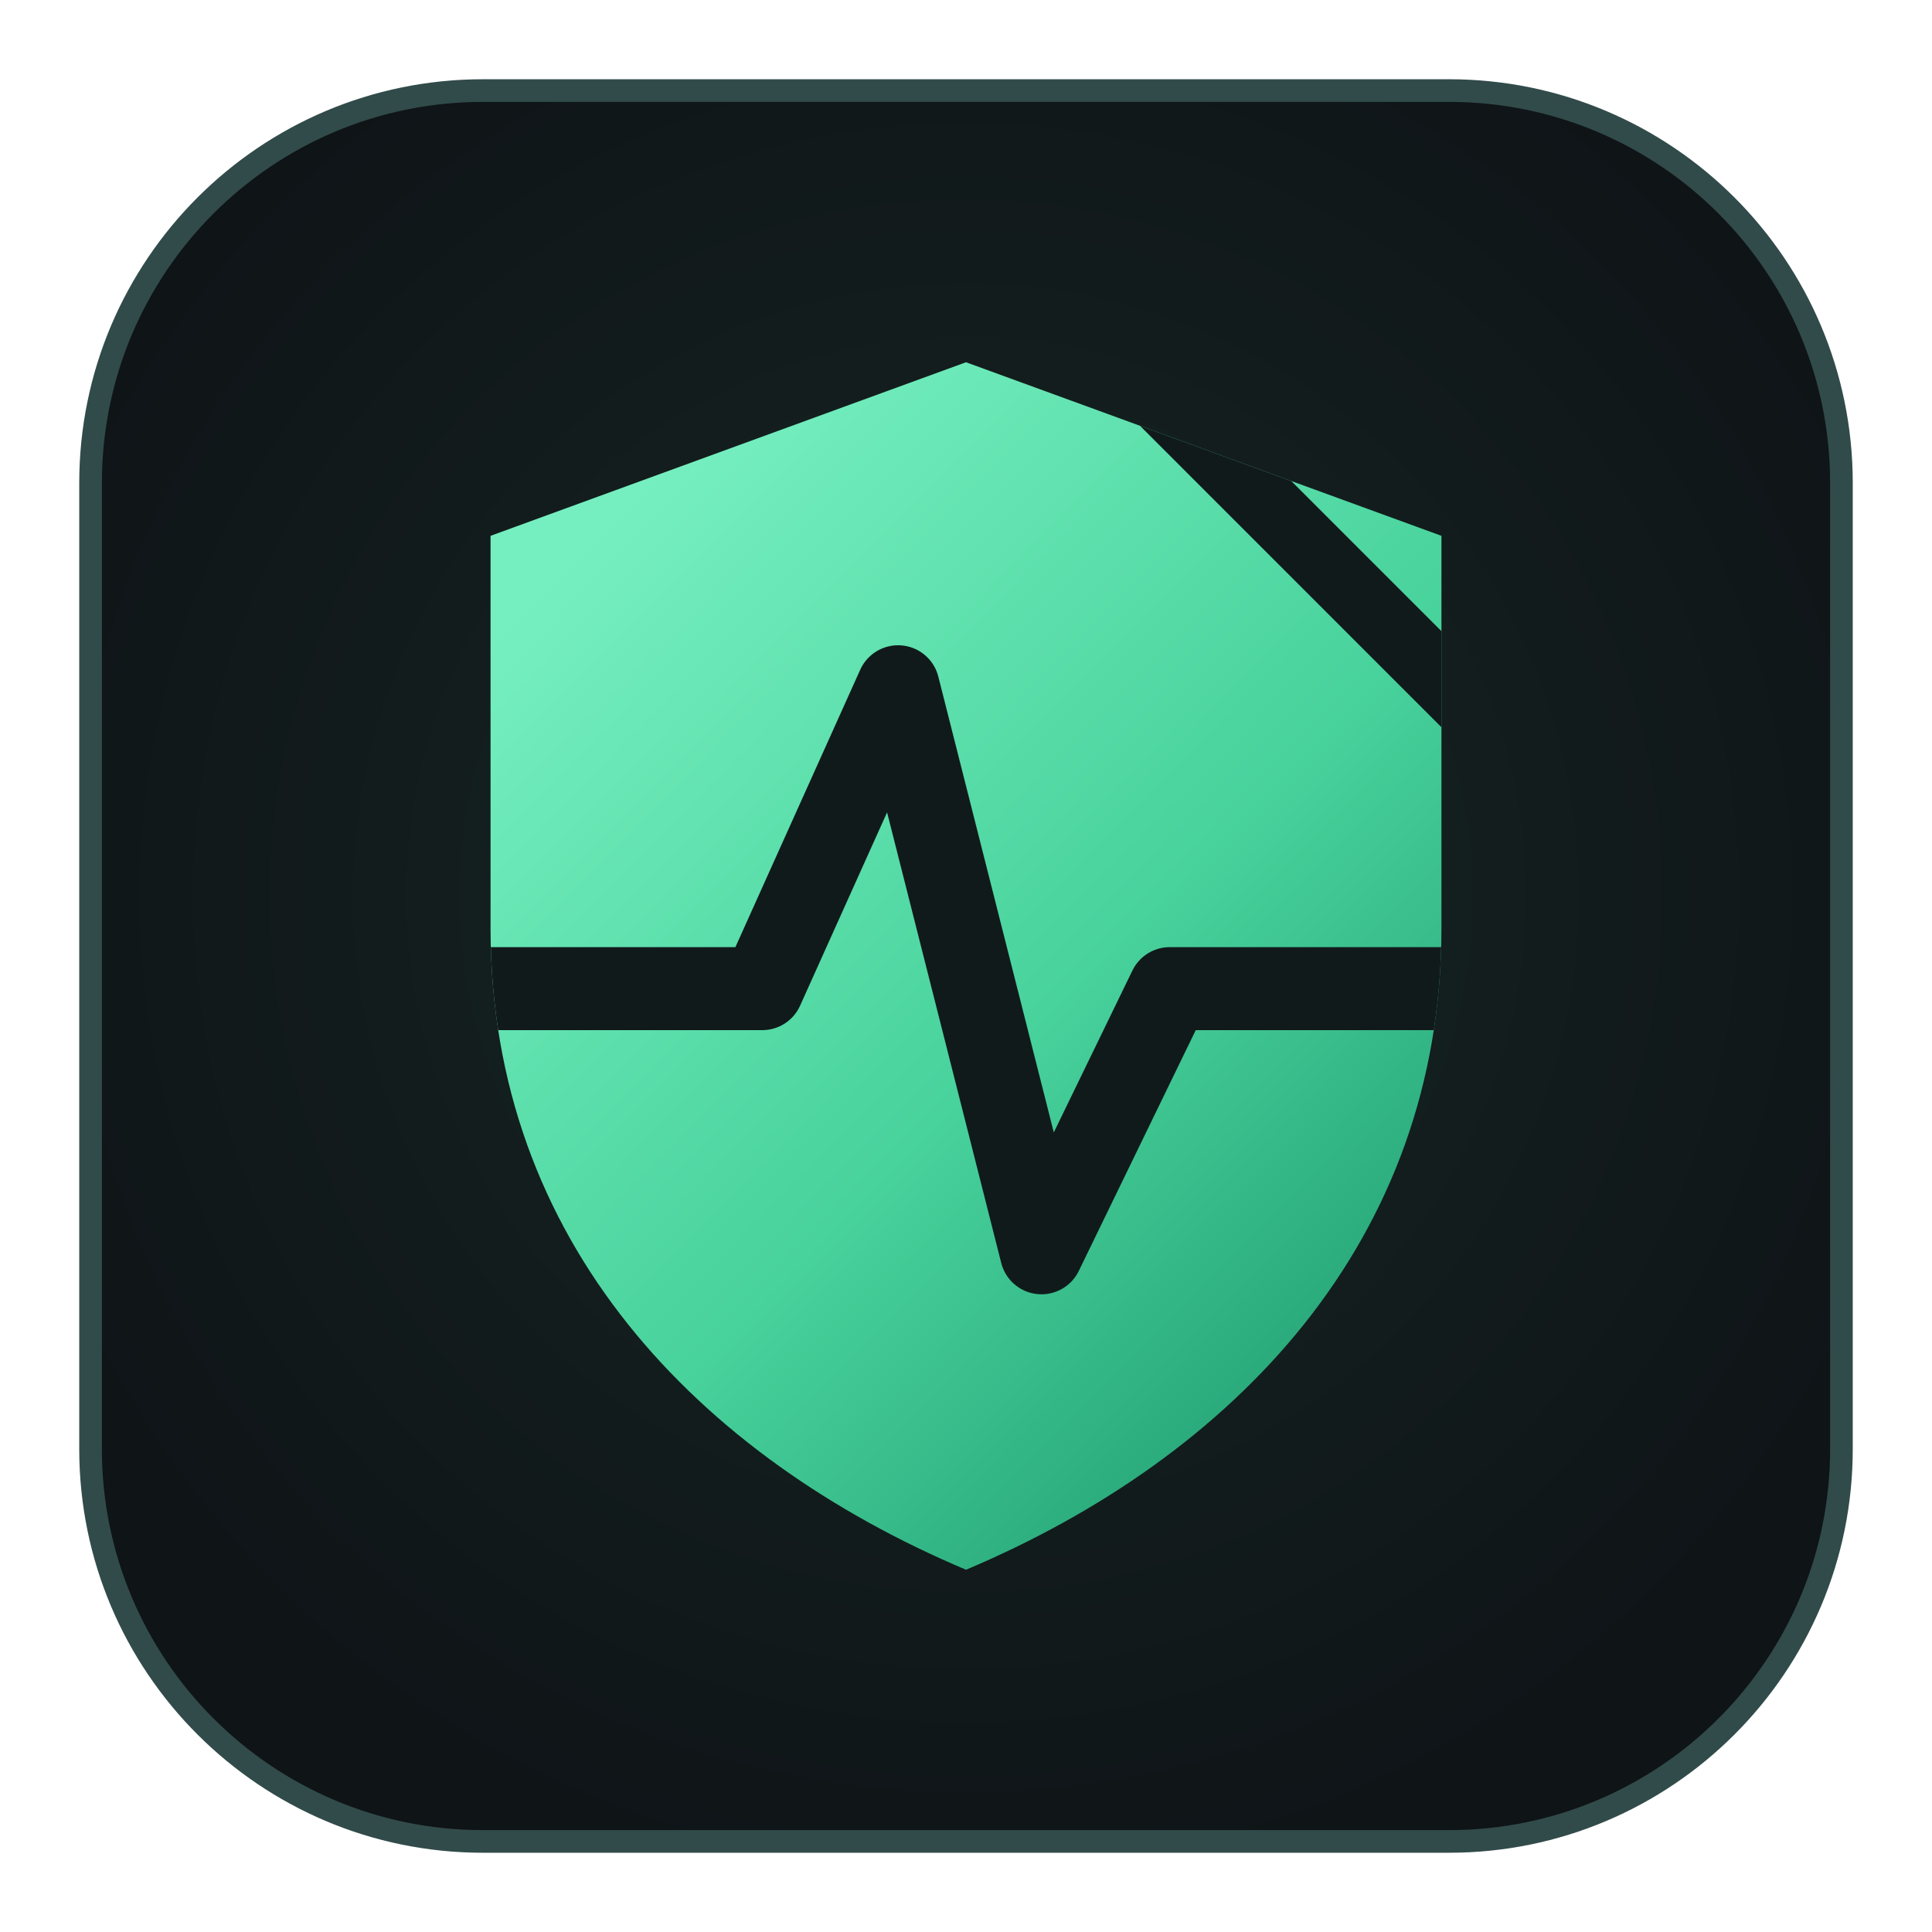
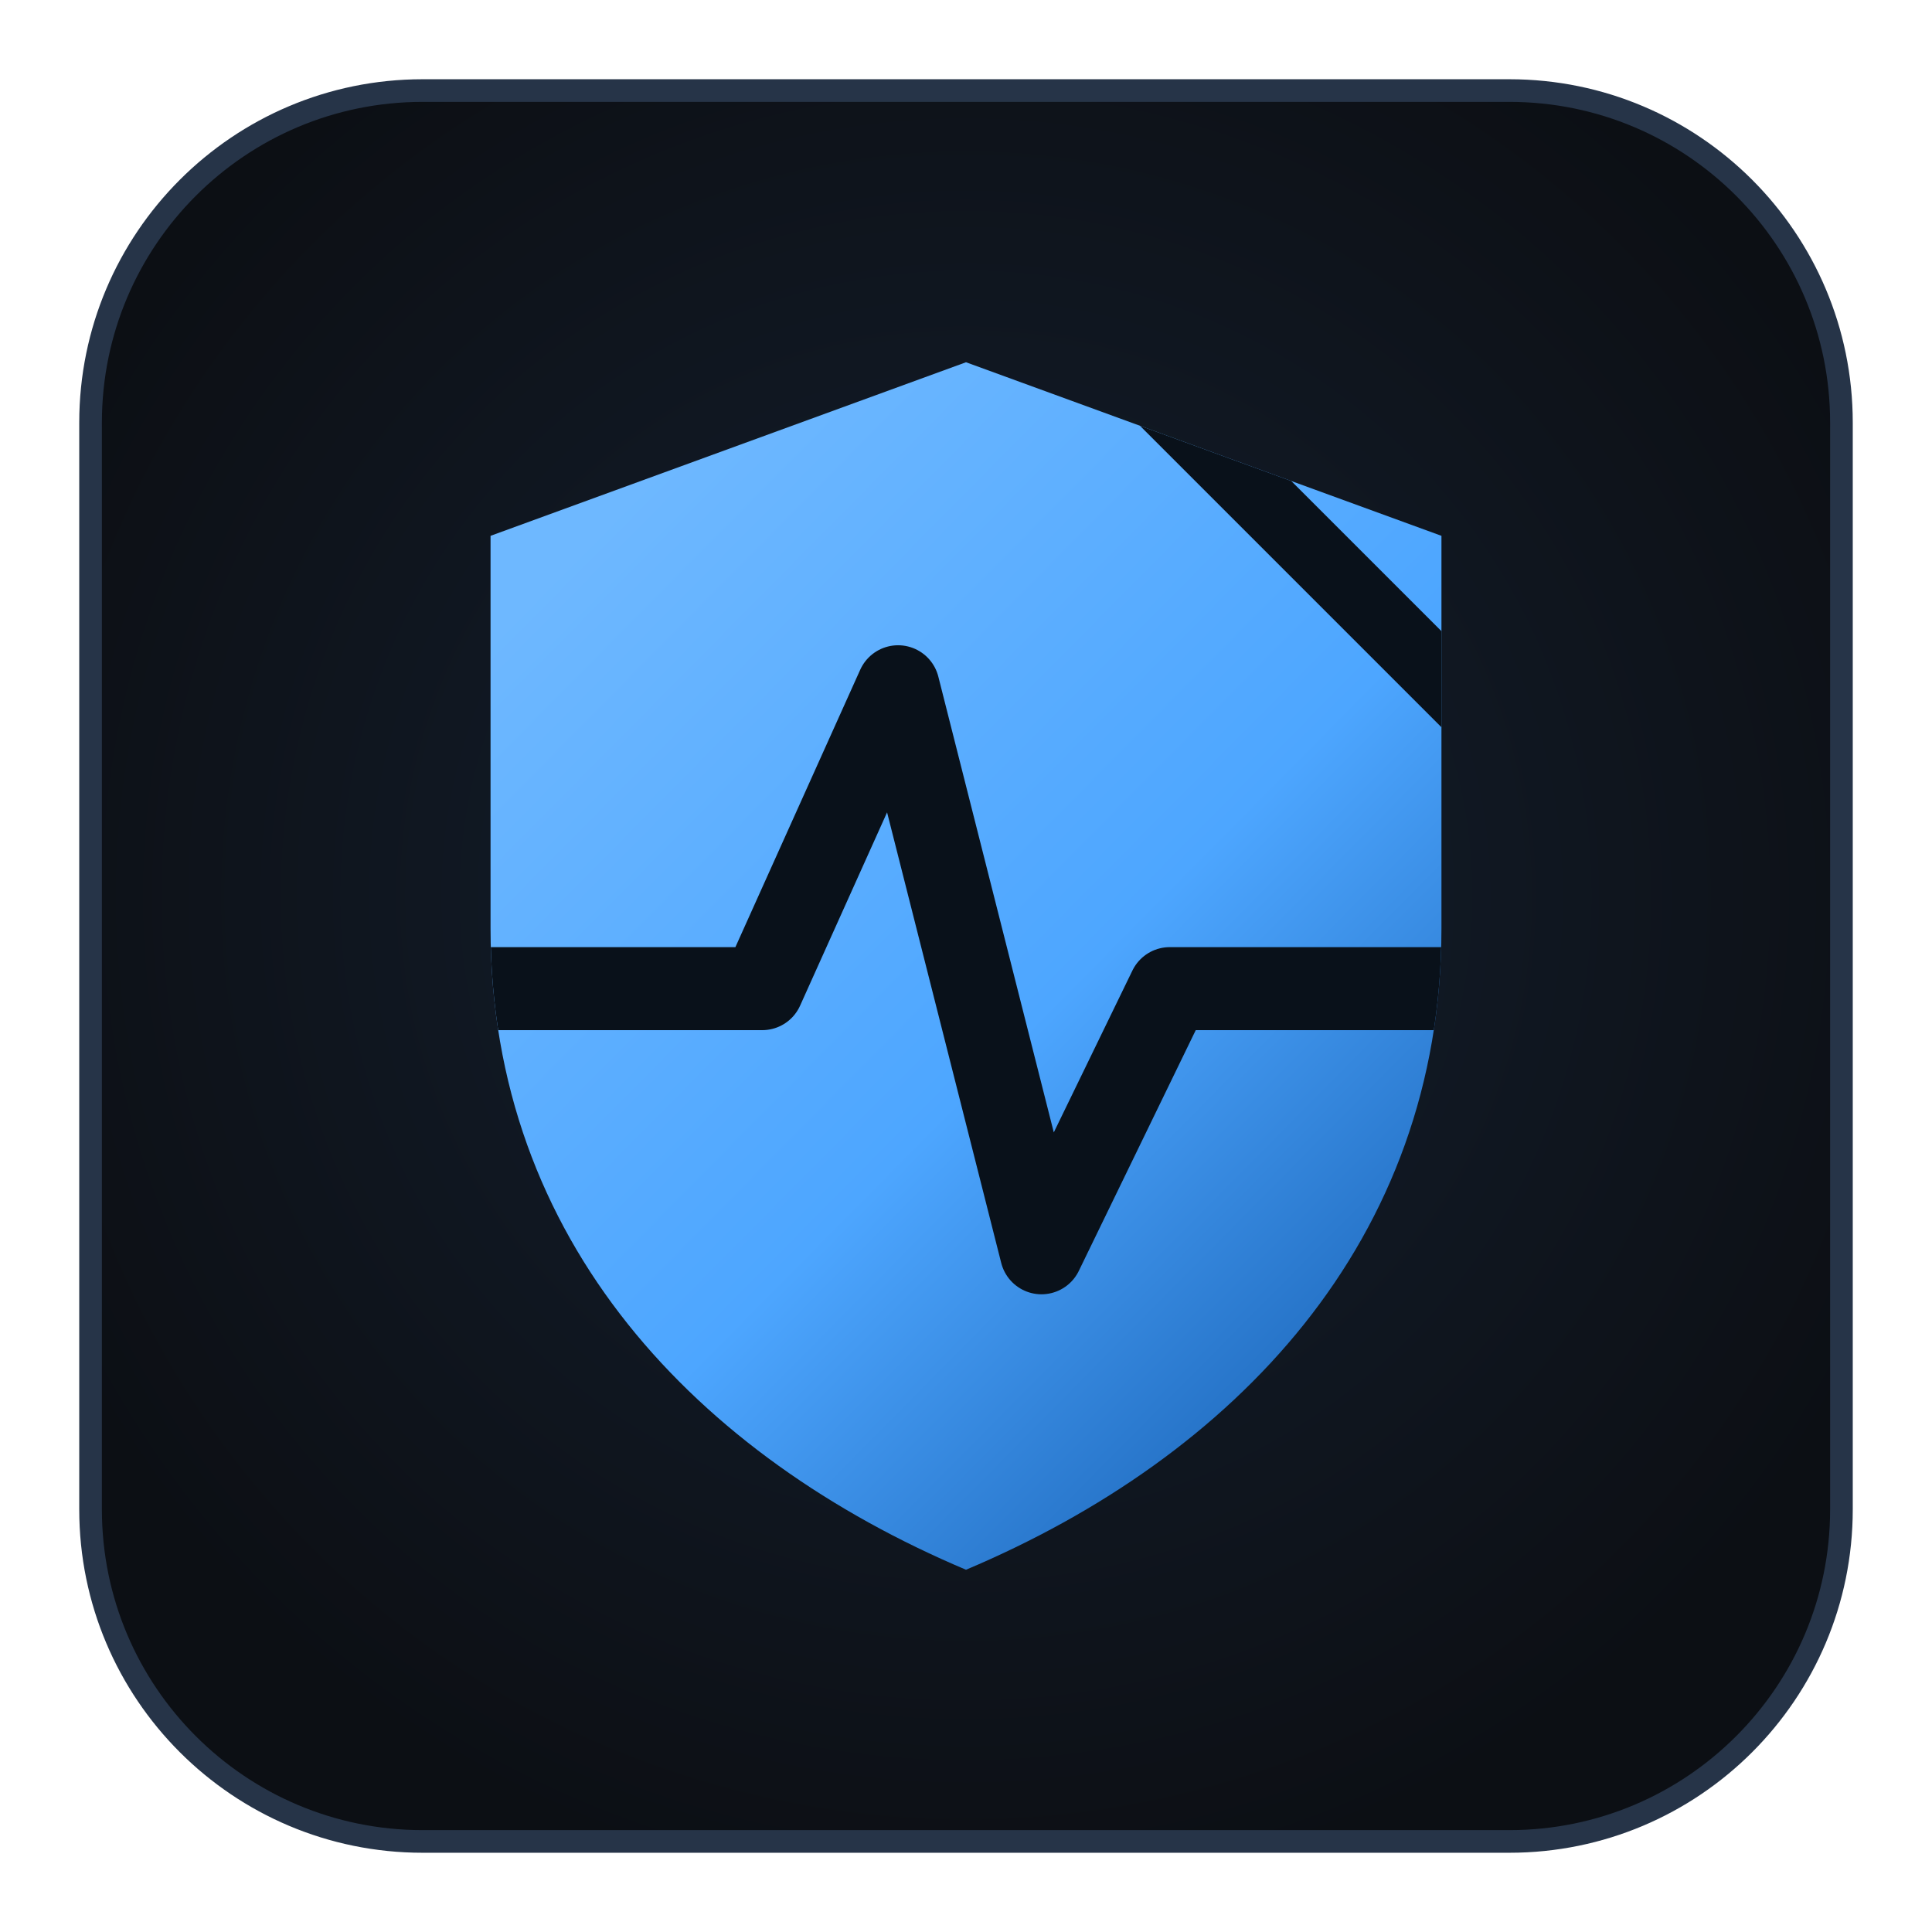
<svg xmlns="http://www.w3.org/2000/svg" width="512" height="512" viewBox="0 0 512 512">
  <defs>
    <radialGradient id="bg-glow" cx="50%" cy="46%" r="58%">
-       <stop offset="0%" stop-color="#172724" />
-       <stop offset="100%" stop-color="#0f1417" />
+       <stop offset="0%" stop-color="#142030" />
+       <stop offset="100%" stop-color="#0c0f14" />
    </radialGradient>
-     <linearGradient id="shield-mint" x1="18%" y1="12%" x2="84%" y2="92%">
-       <stop offset="0%" stop-color="#76efc0" />
-       <stop offset="55%" stop-color="#48d29c" />
-       <stop offset="100%" stop-color="#229f73" />
+     <linearGradient id="shield-cobalt" x1="18%" y1="12%" x2="84%" y2="92%">
+       <stop offset="0%" stop-color="#6eb8ff" />
+       <stop offset="55%" stop-color="#4da6ff" />
+       <stop offset="100%" stop-color="#1b65b8" />
    </linearGradient>
    <clipPath id="shield-shape">
      <path d="M256 96 L382 142 V246 C382 329 327 386 256 416 C185 386 130 329 130 246 V142 Z" />
    </clipPath>
  </defs>
-   <rect x="24" y="24" width="464" height="464" rx="104" fill="url(#bg-glow)" stroke="#314b4a" stroke-width="6" />
+   <rect x="24" y="24" width="464" height="464" rx="88" fill="url(#bg-glow)" stroke="#263448" stroke-width="6" />
  <g clip-path="url(#shield-shape)">
-     <rect x="120" y="90" width="272" height="334" fill="url(#shield-mint)" />
-     <path d="M294 92 L392 190" fill="none" stroke="#111a1b" stroke-width="18" stroke-linecap="square" />
-     <path d="M118 262 H202 L238 182 L276 332 L310 262 H394" fill="none" stroke="#111a1b" stroke-width="22" stroke-linecap="round" stroke-linejoin="round" />
+     <rect x="120" y="90" width="272" height="334" fill="url(#shield-cobalt)" />
+     <path d="M294 92 L392 190" fill="none" stroke="#09111a" stroke-width="18" stroke-linecap="square" />
+     <path d="M118 262 H202 L238 182 L276 332 L310 262 H394" fill="none" stroke="#09111a" stroke-width="22" stroke-linecap="round" stroke-linejoin="round" />
  </g>
</svg>
